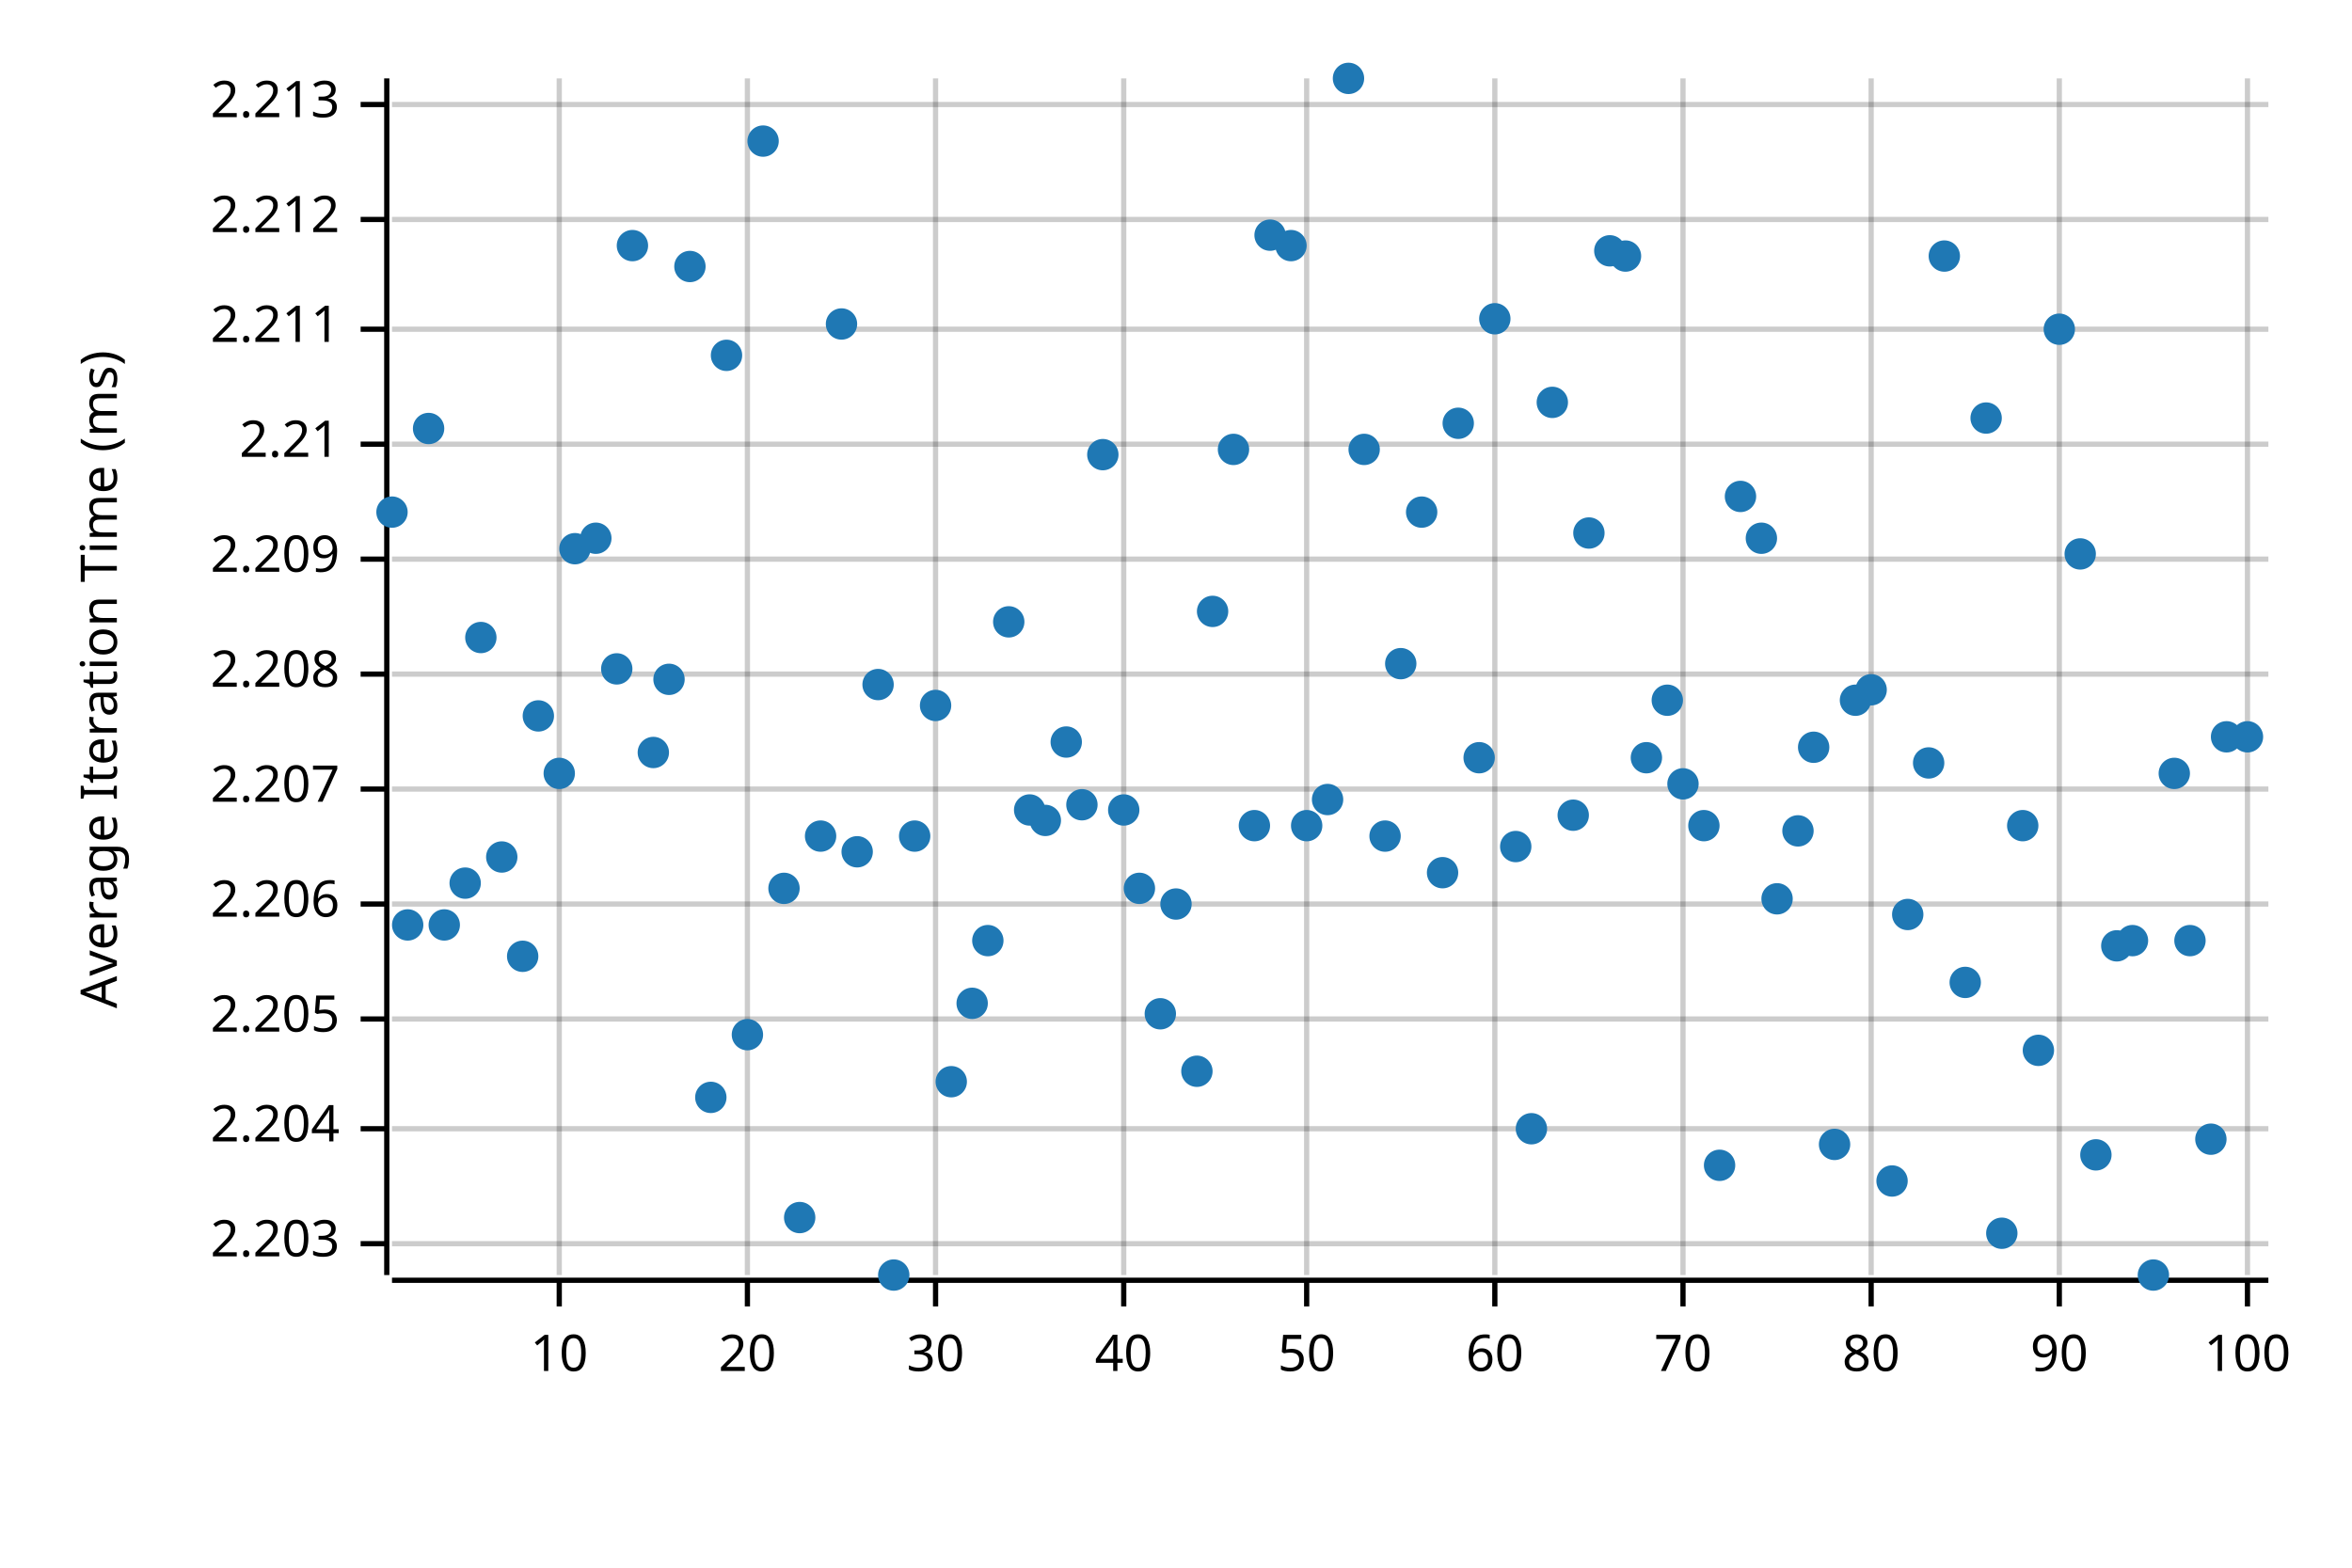
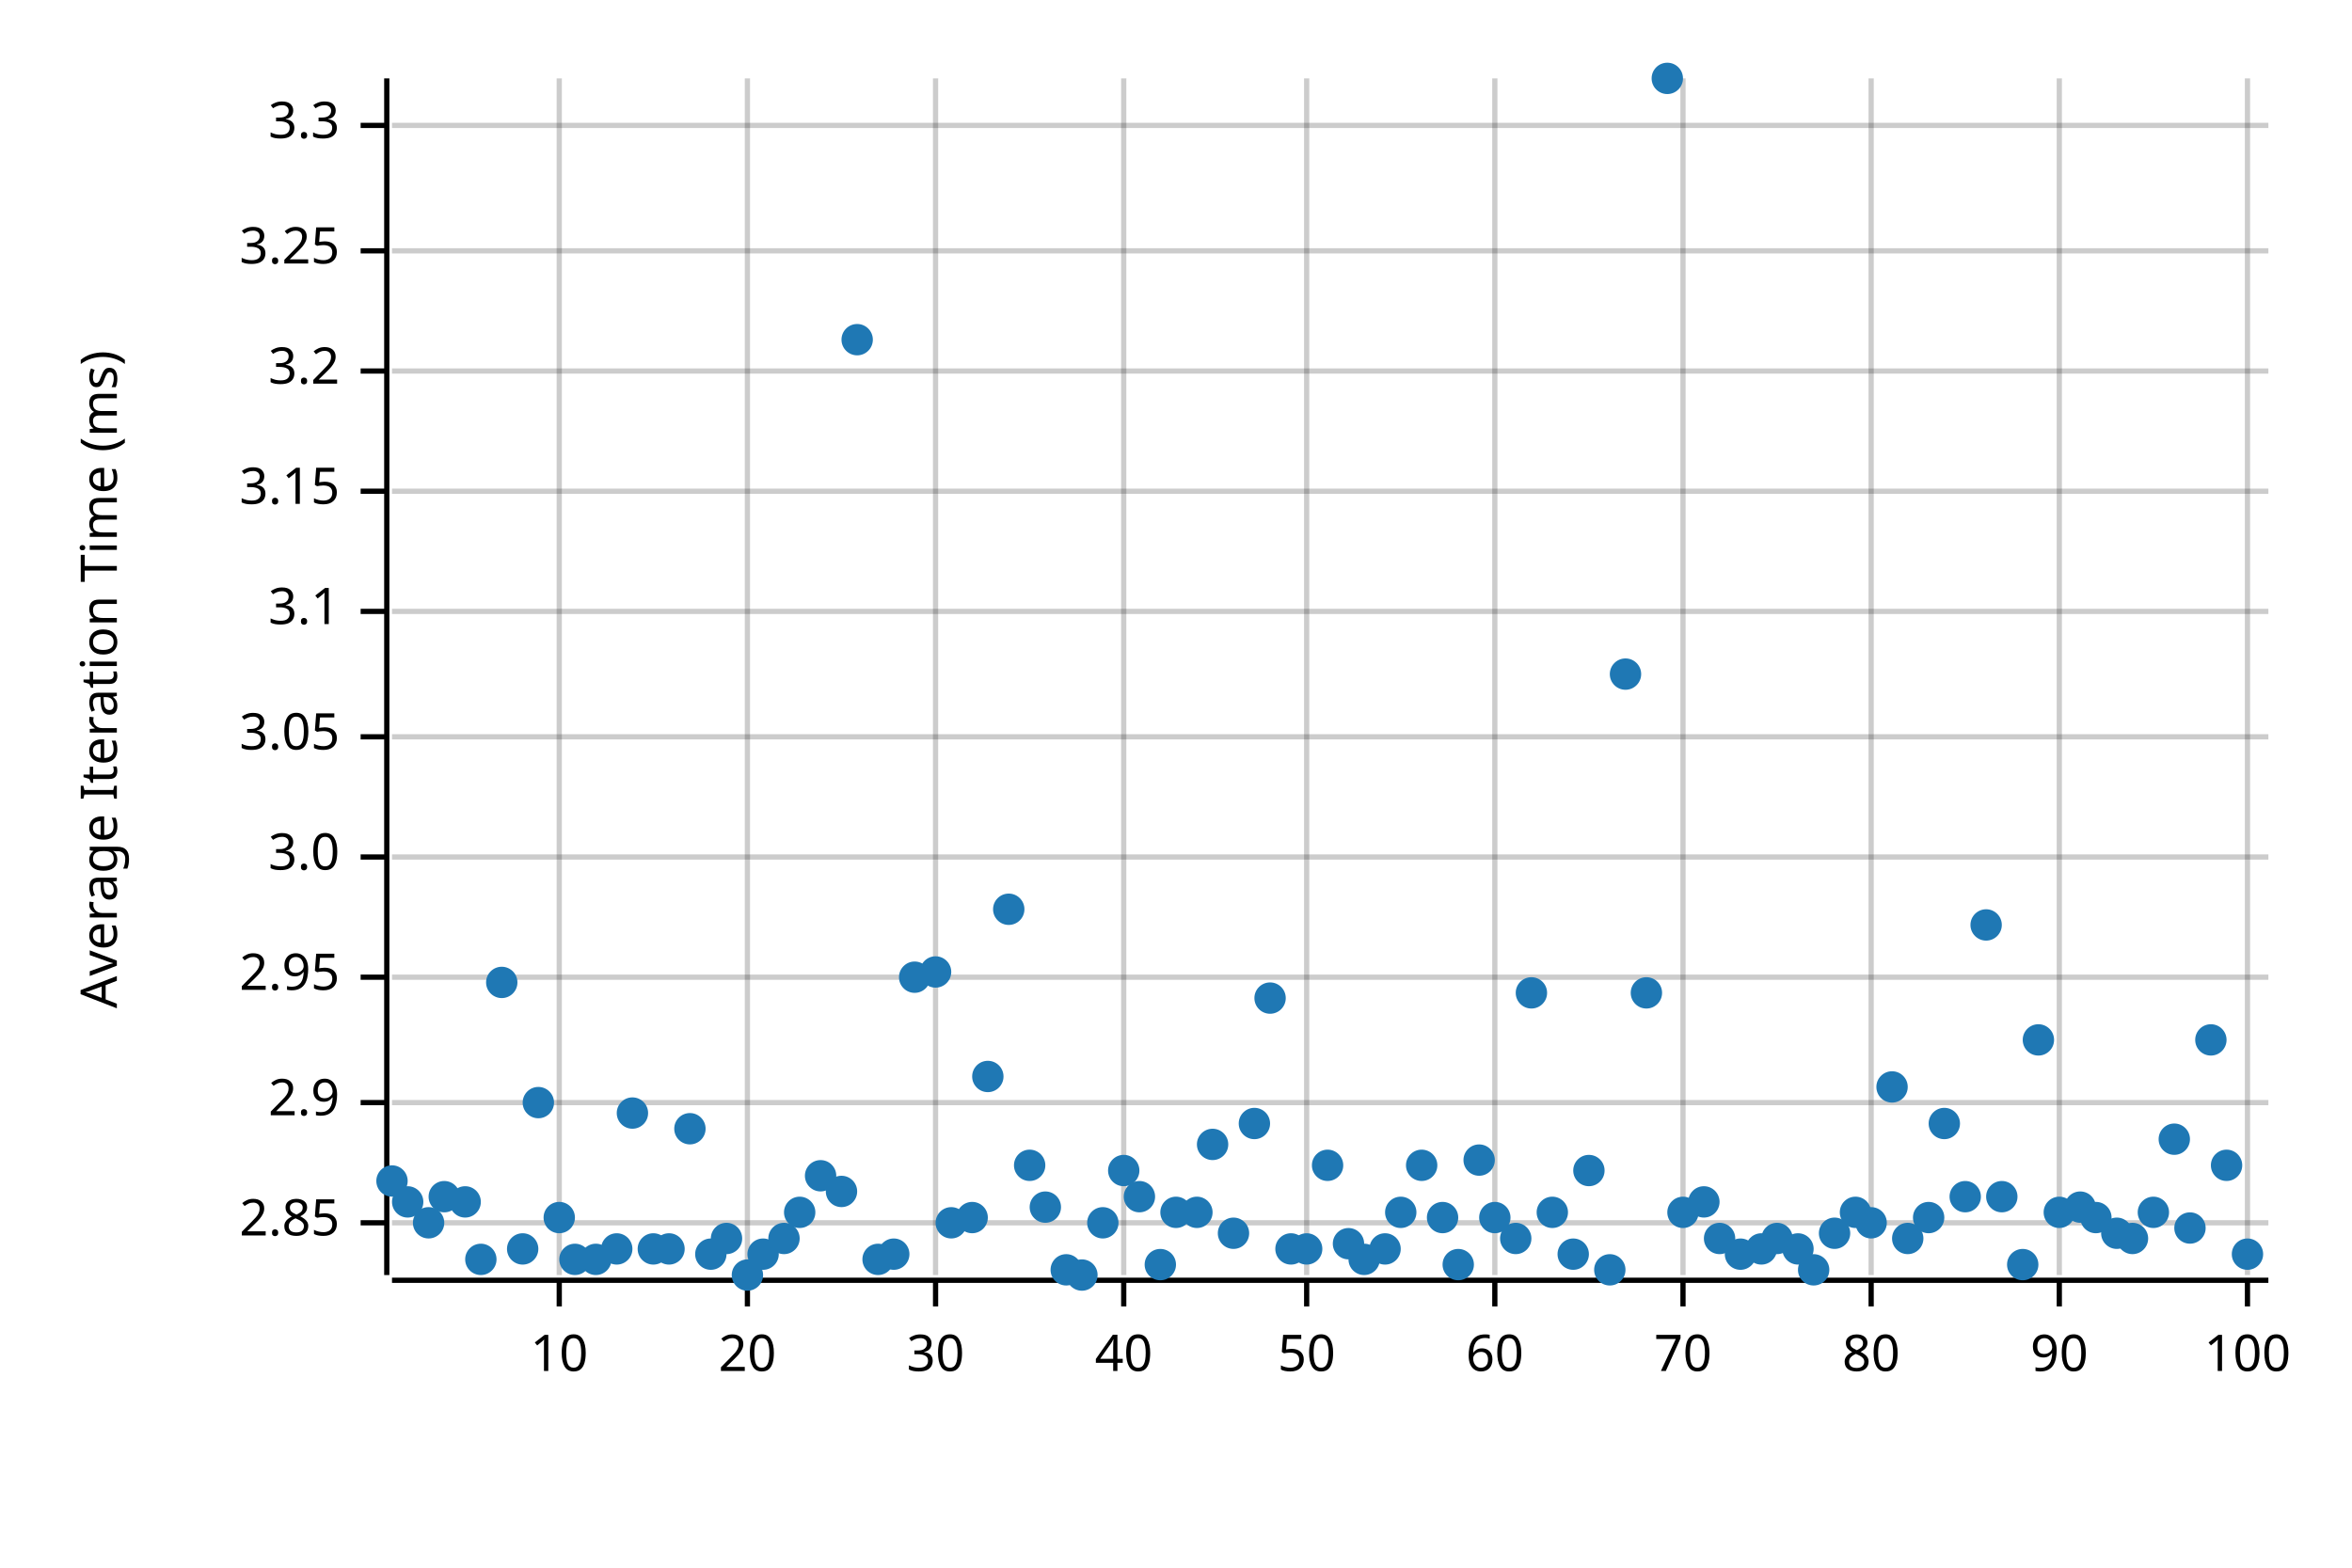
<svg xmlns="http://www.w3.org/2000/svg" width="450" height="300" viewBox="0 0 450 300">
  <text x="15" y="130" dy="0.76em" text-anchor="middle" font-family="sans-serif" font-size="9.677" opacity="1" fill="#000000" transform="rotate(270, 15, 130)">
Average Iteration Time (ms)
</text>
  <line opacity="0.2" stroke="#000000" stroke-width="1" x1="107" y1="244" x2="107" y2="15" />
  <line opacity="0.2" stroke="#000000" stroke-width="1" x1="143" y1="244" x2="143" y2="15" />
  <line opacity="0.2" stroke="#000000" stroke-width="1" x1="179" y1="244" x2="179" y2="15" />
  <line opacity="0.2" stroke="#000000" stroke-width="1" x1="215" y1="244" x2="215" y2="15" />
  <line opacity="0.2" stroke="#000000" stroke-width="1" x1="250" y1="244" x2="250" y2="15" />
  <line opacity="0.2" stroke="#000000" stroke-width="1" x1="286" y1="244" x2="286" y2="15" />
  <line opacity="0.2" stroke="#000000" stroke-width="1" x1="322" y1="244" x2="322" y2="15" />
  <line opacity="0.2" stroke="#000000" stroke-width="1" x1="358" y1="244" x2="358" y2="15" />
  <line opacity="0.2" stroke="#000000" stroke-width="1" x1="394" y1="244" x2="394" y2="15" />
  <line opacity="0.2" stroke="#000000" stroke-width="1" x1="430" y1="244" x2="430" y2="15" />
-   <line opacity="0.2" stroke="#000000" stroke-width="1" x1="75" y1="238" x2="434" y2="238" />
-   <line opacity="0.2" stroke="#000000" stroke-width="1" x1="75" y1="216" x2="434" y2="216" />
-   <line opacity="0.2" stroke="#000000" stroke-width="1" x1="75" y1="195" x2="434" y2="195" />
-   <line opacity="0.2" stroke="#000000" stroke-width="1" x1="75" y1="173" x2="434" y2="173" />
-   <line opacity="0.2" stroke="#000000" stroke-width="1" x1="75" y1="151" x2="434" y2="151" />
-   <line opacity="0.2" stroke="#000000" stroke-width="1" x1="75" y1="129" x2="434" y2="129" />
-   <line opacity="0.2" stroke="#000000" stroke-width="1" x1="75" y1="107" x2="434" y2="107" />
-   <line opacity="0.2" stroke="#000000" stroke-width="1" x1="75" y1="85" x2="434" y2="85" />
-   <line opacity="0.2" stroke="#000000" stroke-width="1" x1="75" y1="63" x2="434" y2="63" />
-   <line opacity="0.2" stroke="#000000" stroke-width="1" x1="75" y1="42" x2="434" y2="42" />
-   <line opacity="0.2" stroke="#000000" stroke-width="1" x1="75" y1="20" x2="434" y2="20" />
+   <line opacity="0.2" stroke="#000000" stroke-width="1" x1="75" y1="234" x2="434" y2="234" />
+   <line opacity="0.2" stroke="#000000" stroke-width="1" x1="75" y1="211" x2="434" y2="211" />
+   <line opacity="0.2" stroke="#000000" stroke-width="1" x1="75" y1="187" x2="434" y2="187" />
+   <line opacity="0.2" stroke="#000000" stroke-width="1" x1="75" y1="164" x2="434" y2="164" />
+   <line opacity="0.2" stroke="#000000" stroke-width="1" x1="75" y1="141" x2="434" y2="141" />
+   <line opacity="0.2" stroke="#000000" stroke-width="1" x1="75" y1="117" x2="434" y2="117" />
+   <line opacity="0.2" stroke="#000000" stroke-width="1" x1="75" y1="94" x2="434" y2="94" />
+   <line opacity="0.2" stroke="#000000" stroke-width="1" x1="75" y1="71" x2="434" y2="71" />
+   <line opacity="0.2" stroke="#000000" stroke-width="1" x1="75" y1="48" x2="434" y2="48" />
+   <line opacity="0.2" stroke="#000000" stroke-width="1" x1="75" y1="24" x2="434" y2="24" />
  <polyline fill="none" opacity="1" stroke="#000000" stroke-width="1" points="74,15 74,244 " />
-   <text x="65" y="238" dy="0.5ex" text-anchor="end" font-family="sans-serif" font-size="9.677" opacity="1" fill="#000000">
- 2.203
- </text>
-   <polyline fill="none" opacity="1" stroke="#000000" stroke-width="1" points="69,238 74,238 " />
-   <text x="65" y="216" dy="0.5ex" text-anchor="end" font-family="sans-serif" font-size="9.677" opacity="1" fill="#000000">
- 2.204
- </text>
-   <polyline fill="none" opacity="1" stroke="#000000" stroke-width="1" points="69,216 74,216 " />
-   <text x="65" y="195" dy="0.5ex" text-anchor="end" font-family="sans-serif" font-size="9.677" opacity="1" fill="#000000">
- 2.205
- </text>
-   <polyline fill="none" opacity="1" stroke="#000000" stroke-width="1" points="69,195 74,195 " />
-   <text x="65" y="173" dy="0.5ex" text-anchor="end" font-family="sans-serif" font-size="9.677" opacity="1" fill="#000000">
- 2.206
- </text>
-   <polyline fill="none" opacity="1" stroke="#000000" stroke-width="1" points="69,173 74,173 " />
-   <text x="65" y="151" dy="0.5ex" text-anchor="end" font-family="sans-serif" font-size="9.677" opacity="1" fill="#000000">
- 2.207
- </text>
-   <polyline fill="none" opacity="1" stroke="#000000" stroke-width="1" points="69,151 74,151 " />
-   <text x="65" y="129" dy="0.5ex" text-anchor="end" font-family="sans-serif" font-size="9.677" opacity="1" fill="#000000">
- 2.208
- </text>
-   <polyline fill="none" opacity="1" stroke="#000000" stroke-width="1" points="69,129 74,129 " />
-   <text x="65" y="107" dy="0.5ex" text-anchor="end" font-family="sans-serif" font-size="9.677" opacity="1" fill="#000000">
- 2.209
- </text>
-   <polyline fill="none" opacity="1" stroke="#000000" stroke-width="1" points="69,107 74,107 " />
-   <text x="65" y="85" dy="0.5ex" text-anchor="end" font-family="sans-serif" font-size="9.677" opacity="1" fill="#000000">
- 2.21
- </text>
-   <polyline fill="none" opacity="1" stroke="#000000" stroke-width="1" points="69,85 74,85 " />
-   <text x="65" y="63" dy="0.5ex" text-anchor="end" font-family="sans-serif" font-size="9.677" opacity="1" fill="#000000">
- 2.211
- </text>
-   <polyline fill="none" opacity="1" stroke="#000000" stroke-width="1" points="69,63 74,63 " />
-   <text x="65" y="42" dy="0.5ex" text-anchor="end" font-family="sans-serif" font-size="9.677" opacity="1" fill="#000000">
- 2.212
- </text>
-   <polyline fill="none" opacity="1" stroke="#000000" stroke-width="1" points="69,42 74,42 " />
-   <text x="65" y="20" dy="0.5ex" text-anchor="end" font-family="sans-serif" font-size="9.677" opacity="1" fill="#000000">
- 2.213
- </text>
-   <polyline fill="none" opacity="1" stroke="#000000" stroke-width="1" points="69,20 74,20 " />
+   <text x="65" y="234" dy="0.5ex" text-anchor="end" font-family="sans-serif" font-size="9.677" opacity="1" fill="#000000">
+ 2.85
+ </text>
+   <polyline fill="none" opacity="1" stroke="#000000" stroke-width="1" points="69,234 74,234 " />
+   <text x="65" y="211" dy="0.5ex" text-anchor="end" font-family="sans-serif" font-size="9.677" opacity="1" fill="#000000">
+ 2.9
+ </text>
+   <polyline fill="none" opacity="1" stroke="#000000" stroke-width="1" points="69,211 74,211 " />
+   <text x="65" y="187" dy="0.5ex" text-anchor="end" font-family="sans-serif" font-size="9.677" opacity="1" fill="#000000">
+ 2.95
+ </text>
+   <polyline fill="none" opacity="1" stroke="#000000" stroke-width="1" points="69,187 74,187 " />
+   <text x="65" y="164" dy="0.5ex" text-anchor="end" font-family="sans-serif" font-size="9.677" opacity="1" fill="#000000">
+ 3.0
+ </text>
+   <polyline fill="none" opacity="1" stroke="#000000" stroke-width="1" points="69,164 74,164 " />
+   <text x="65" y="141" dy="0.5ex" text-anchor="end" font-family="sans-serif" font-size="9.677" opacity="1" fill="#000000">
+ 3.05
+ </text>
+   <polyline fill="none" opacity="1" stroke="#000000" stroke-width="1" points="69,141 74,141 " />
+   <text x="65" y="117" dy="0.5ex" text-anchor="end" font-family="sans-serif" font-size="9.677" opacity="1" fill="#000000">
+ 3.1
+ </text>
+   <polyline fill="none" opacity="1" stroke="#000000" stroke-width="1" points="69,117 74,117 " />
+   <text x="65" y="94" dy="0.5ex" text-anchor="end" font-family="sans-serif" font-size="9.677" opacity="1" fill="#000000">
+ 3.15
+ </text>
+   <polyline fill="none" opacity="1" stroke="#000000" stroke-width="1" points="69,94 74,94 " />
+   <text x="65" y="71" dy="0.5ex" text-anchor="end" font-family="sans-serif" font-size="9.677" opacity="1" fill="#000000">
+ 3.2
+ </text>
+   <polyline fill="none" opacity="1" stroke="#000000" stroke-width="1" points="69,71 74,71 " />
+   <text x="65" y="48" dy="0.5ex" text-anchor="end" font-family="sans-serif" font-size="9.677" opacity="1" fill="#000000">
+ 3.25
+ </text>
+   <polyline fill="none" opacity="1" stroke="#000000" stroke-width="1" points="69,48 74,48 " />
+   <text x="65" y="24" dy="0.5ex" text-anchor="end" font-family="sans-serif" font-size="9.677" opacity="1" fill="#000000">
+ 3.3
+ </text>
+   <polyline fill="none" opacity="1" stroke="#000000" stroke-width="1" points="69,24 74,24 " />
  <polyline fill="none" opacity="1" stroke="#000000" stroke-width="1" points="75,245 434,245 " />
  <text x="107" y="255" dy="0.76em" text-anchor="middle" font-family="sans-serif" font-size="9.677" opacity="1" fill="#000000">
10
</text>
  <polyline fill="none" opacity="1" stroke="#000000" stroke-width="1" points="107,245 107,250 " />
  <text x="143" y="255" dy="0.76em" text-anchor="middle" font-family="sans-serif" font-size="9.677" opacity="1" fill="#000000">
20
</text>
  <polyline fill="none" opacity="1" stroke="#000000" stroke-width="1" points="143,245 143,250 " />
  <text x="179" y="255" dy="0.76em" text-anchor="middle" font-family="sans-serif" font-size="9.677" opacity="1" fill="#000000">
30
</text>
  <polyline fill="none" opacity="1" stroke="#000000" stroke-width="1" points="179,245 179,250 " />
  <text x="215" y="255" dy="0.76em" text-anchor="middle" font-family="sans-serif" font-size="9.677" opacity="1" fill="#000000">
40
</text>
  <polyline fill="none" opacity="1" stroke="#000000" stroke-width="1" points="215,245 215,250 " />
  <text x="250" y="255" dy="0.76em" text-anchor="middle" font-family="sans-serif" font-size="9.677" opacity="1" fill="#000000">
50
</text>
  <polyline fill="none" opacity="1" stroke="#000000" stroke-width="1" points="250,245 250,250 " />
  <text x="286" y="255" dy="0.76em" text-anchor="middle" font-family="sans-serif" font-size="9.677" opacity="1" fill="#000000">
60
</text>
  <polyline fill="none" opacity="1" stroke="#000000" stroke-width="1" points="286,245 286,250 " />
  <text x="322" y="255" dy="0.76em" text-anchor="middle" font-family="sans-serif" font-size="9.677" opacity="1" fill="#000000">
70
</text>
  <polyline fill="none" opacity="1" stroke="#000000" stroke-width="1" points="322,245 322,250 " />
  <text x="358" y="255" dy="0.76em" text-anchor="middle" font-family="sans-serif" font-size="9.677" opacity="1" fill="#000000">
80
</text>
  <polyline fill="none" opacity="1" stroke="#000000" stroke-width="1" points="358,245 358,250 " />
  <text x="394" y="255" dy="0.76em" text-anchor="middle" font-family="sans-serif" font-size="9.677" opacity="1" fill="#000000">
90
</text>
  <polyline fill="none" opacity="1" stroke="#000000" stroke-width="1" points="394,245 394,250 " />
  <text x="430" y="255" dy="0.76em" text-anchor="middle" font-family="sans-serif" font-size="9.677" opacity="1" fill="#000000">
100
</text>
  <polyline fill="none" opacity="1" stroke="#000000" stroke-width="1" points="430,245 430,250 " />
-   <circle cx="75" cy="98" r="3" opacity="1" fill="#1F78B4" stroke="none" stroke-width="1" />
-   <circle cx="78" cy="177" r="3" opacity="1" fill="#1F78B4" stroke="none" stroke-width="1" />
-   <circle cx="82" cy="82" r="3" opacity="1" fill="#1F78B4" stroke="none" stroke-width="1" />
-   <circle cx="85" cy="177" r="3" opacity="1" fill="#1F78B4" stroke="none" stroke-width="1" />
-   <circle cx="89" cy="169" r="3" opacity="1" fill="#1F78B4" stroke="none" stroke-width="1" />
-   <circle cx="92" cy="122" r="3" opacity="1" fill="#1F78B4" stroke="none" stroke-width="1" />
-   <circle cx="96" cy="164" r="3" opacity="1" fill="#1F78B4" stroke="none" stroke-width="1" />
-   <circle cx="100" cy="183" r="3" opacity="1" fill="#1F78B4" stroke="none" stroke-width="1" />
-   <circle cx="103" cy="137" r="3" opacity="1" fill="#1F78B4" stroke="none" stroke-width="1" />
-   <circle cx="107" cy="148" r="3" opacity="1" fill="#1F78B4" stroke="none" stroke-width="1" />
-   <circle cx="110" cy="105" r="3" opacity="1" fill="#1F78B4" stroke="none" stroke-width="1" />
-   <circle cx="114" cy="103" r="3" opacity="1" fill="#1F78B4" stroke="none" stroke-width="1" />
-   <circle cx="118" cy="128" r="3" opacity="1" fill="#1F78B4" stroke="none" stroke-width="1" />
-   <circle cx="121" cy="47" r="3" opacity="1" fill="#1F78B4" stroke="none" stroke-width="1" />
-   <circle cx="125" cy="144" r="3" opacity="1" fill="#1F78B4" stroke="none" stroke-width="1" />
-   <circle cx="128" cy="130" r="3" opacity="1" fill="#1F78B4" stroke="none" stroke-width="1" />
-   <circle cx="132" cy="51" r="3" opacity="1" fill="#1F78B4" stroke="none" stroke-width="1" />
-   <circle cx="136" cy="210" r="3" opacity="1" fill="#1F78B4" stroke="none" stroke-width="1" />
-   <circle cx="139" cy="68" r="3" opacity="1" fill="#1F78B4" stroke="none" stroke-width="1" />
-   <circle cx="143" cy="198" r="3" opacity="1" fill="#1F78B4" stroke="none" stroke-width="1" />
-   <circle cx="146" cy="27" r="3" opacity="1" fill="#1F78B4" stroke="none" stroke-width="1" />
-   <circle cx="150" cy="170" r="3" opacity="1" fill="#1F78B4" stroke="none" stroke-width="1" />
-   <circle cx="153" cy="233" r="3" opacity="1" fill="#1F78B4" stroke="none" stroke-width="1" />
-   <circle cx="157" cy="160" r="3" opacity="1" fill="#1F78B4" stroke="none" stroke-width="1" />
-   <circle cx="161" cy="62" r="3" opacity="1" fill="#1F78B4" stroke="none" stroke-width="1" />
-   <circle cx="164" cy="163" r="3" opacity="1" fill="#1F78B4" stroke="none" stroke-width="1" />
-   <circle cx="168" cy="131" r="3" opacity="1" fill="#1F78B4" stroke="none" stroke-width="1" />
-   <circle cx="171" cy="244" r="3" opacity="1" fill="#1F78B4" stroke="none" stroke-width="1" />
-   <circle cx="175" cy="160" r="3" opacity="1" fill="#1F78B4" stroke="none" stroke-width="1" />
-   <circle cx="179" cy="135" r="3" opacity="1" fill="#1F78B4" stroke="none" stroke-width="1" />
-   <circle cx="182" cy="207" r="3" opacity="1" fill="#1F78B4" stroke="none" stroke-width="1" />
-   <circle cx="186" cy="192" r="3" opacity="1" fill="#1F78B4" stroke="none" stroke-width="1" />
-   <circle cx="189" cy="180" r="3" opacity="1" fill="#1F78B4" stroke="none" stroke-width="1" />
-   <circle cx="193" cy="119" r="3" opacity="1" fill="#1F78B4" stroke="none" stroke-width="1" />
-   <circle cx="197" cy="155" r="3" opacity="1" fill="#1F78B4" stroke="none" stroke-width="1" />
-   <circle cx="200" cy="157" r="3" opacity="1" fill="#1F78B4" stroke="none" stroke-width="1" />
-   <circle cx="204" cy="142" r="3" opacity="1" fill="#1F78B4" stroke="none" stroke-width="1" />
-   <circle cx="207" cy="154" r="3" opacity="1" fill="#1F78B4" stroke="none" stroke-width="1" />
-   <circle cx="211" cy="87" r="3" opacity="1" fill="#1F78B4" stroke="none" stroke-width="1" />
-   <circle cx="215" cy="155" r="3" opacity="1" fill="#1F78B4" stroke="none" stroke-width="1" />
-   <circle cx="218" cy="170" r="3" opacity="1" fill="#1F78B4" stroke="none" stroke-width="1" />
-   <circle cx="222" cy="194" r="3" opacity="1" fill="#1F78B4" stroke="none" stroke-width="1" />
-   <circle cx="225" cy="173" r="3" opacity="1" fill="#1F78B4" stroke="none" stroke-width="1" />
-   <circle cx="229" cy="205" r="3" opacity="1" fill="#1F78B4" stroke="none" stroke-width="1" />
-   <circle cx="232" cy="117" r="3" opacity="1" fill="#1F78B4" stroke="none" stroke-width="1" />
-   <circle cx="236" cy="86" r="3" opacity="1" fill="#1F78B4" stroke="none" stroke-width="1" />
-   <circle cx="240" cy="158" r="3" opacity="1" fill="#1F78B4" stroke="none" stroke-width="1" />
-   <circle cx="243" cy="45" r="3" opacity="1" fill="#1F78B4" stroke="none" stroke-width="1" />
-   <circle cx="247" cy="47" r="3" opacity="1" fill="#1F78B4" stroke="none" stroke-width="1" />
-   <circle cx="250" cy="158" r="3" opacity="1" fill="#1F78B4" stroke="none" stroke-width="1" />
-   <circle cx="254" cy="153" r="3" opacity="1" fill="#1F78B4" stroke="none" stroke-width="1" />
-   <circle cx="258" cy="15" r="3" opacity="1" fill="#1F78B4" stroke="none" stroke-width="1" />
-   <circle cx="261" cy="86" r="3" opacity="1" fill="#1F78B4" stroke="none" stroke-width="1" />
-   <circle cx="265" cy="160" r="3" opacity="1" fill="#1F78B4" stroke="none" stroke-width="1" />
-   <circle cx="268" cy="127" r="3" opacity="1" fill="#1F78B4" stroke="none" stroke-width="1" />
-   <circle cx="272" cy="98" r="3" opacity="1" fill="#1F78B4" stroke="none" stroke-width="1" />
-   <circle cx="276" cy="167" r="3" opacity="1" fill="#1F78B4" stroke="none" stroke-width="1" />
-   <circle cx="279" cy="81" r="3" opacity="1" fill="#1F78B4" stroke="none" stroke-width="1" />
-   <circle cx="283" cy="145" r="3" opacity="1" fill="#1F78B4" stroke="none" stroke-width="1" />
-   <circle cx="286" cy="61" r="3" opacity="1" fill="#1F78B4" stroke="none" stroke-width="1" />
-   <circle cx="290" cy="162" r="3" opacity="1" fill="#1F78B4" stroke="none" stroke-width="1" />
-   <circle cx="293" cy="216" r="3" opacity="1" fill="#1F78B4" stroke="none" stroke-width="1" />
-   <circle cx="297" cy="77" r="3" opacity="1" fill="#1F78B4" stroke="none" stroke-width="1" />
-   <circle cx="301" cy="156" r="3" opacity="1" fill="#1F78B4" stroke="none" stroke-width="1" />
-   <circle cx="304" cy="102" r="3" opacity="1" fill="#1F78B4" stroke="none" stroke-width="1" />
-   <circle cx="308" cy="48" r="3" opacity="1" fill="#1F78B4" stroke="none" stroke-width="1" />
-   <circle cx="311" cy="49" r="3" opacity="1" fill="#1F78B4" stroke="none" stroke-width="1" />
-   <circle cx="315" cy="145" r="3" opacity="1" fill="#1F78B4" stroke="none" stroke-width="1" />
-   <circle cx="319" cy="134" r="3" opacity="1" fill="#1F78B4" stroke="none" stroke-width="1" />
-   <circle cx="322" cy="150" r="3" opacity="1" fill="#1F78B4" stroke="none" stroke-width="1" />
-   <circle cx="326" cy="158" r="3" opacity="1" fill="#1F78B4" stroke="none" stroke-width="1" />
-   <circle cx="329" cy="223" r="3" opacity="1" fill="#1F78B4" stroke="none" stroke-width="1" />
-   <circle cx="333" cy="95" r="3" opacity="1" fill="#1F78B4" stroke="none" stroke-width="1" />
-   <circle cx="337" cy="103" r="3" opacity="1" fill="#1F78B4" stroke="none" stroke-width="1" />
-   <circle cx="340" cy="172" r="3" opacity="1" fill="#1F78B4" stroke="none" stroke-width="1" />
-   <circle cx="344" cy="159" r="3" opacity="1" fill="#1F78B4" stroke="none" stroke-width="1" />
-   <circle cx="347" cy="143" r="3" opacity="1" fill="#1F78B4" stroke="none" stroke-width="1" />
-   <circle cx="351" cy="219" r="3" opacity="1" fill="#1F78B4" stroke="none" stroke-width="1" />
-   <circle cx="355" cy="134" r="3" opacity="1" fill="#1F78B4" stroke="none" stroke-width="1" />
-   <circle cx="358" cy="132" r="3" opacity="1" fill="#1F78B4" stroke="none" stroke-width="1" />
-   <circle cx="362" cy="226" r="3" opacity="1" fill="#1F78B4" stroke="none" stroke-width="1" />
-   <circle cx="365" cy="175" r="3" opacity="1" fill="#1F78B4" stroke="none" stroke-width="1" />
-   <circle cx="369" cy="146" r="3" opacity="1" fill="#1F78B4" stroke="none" stroke-width="1" />
-   <circle cx="372" cy="49" r="3" opacity="1" fill="#1F78B4" stroke="none" stroke-width="1" />
-   <circle cx="376" cy="188" r="3" opacity="1" fill="#1F78B4" stroke="none" stroke-width="1" />
-   <circle cx="380" cy="80" r="3" opacity="1" fill="#1F78B4" stroke="none" stroke-width="1" />
-   <circle cx="383" cy="236" r="3" opacity="1" fill="#1F78B4" stroke="none" stroke-width="1" />
-   <circle cx="387" cy="158" r="3" opacity="1" fill="#1F78B4" stroke="none" stroke-width="1" />
-   <circle cx="390" cy="201" r="3" opacity="1" fill="#1F78B4" stroke="none" stroke-width="1" />
-   <circle cx="394" cy="63" r="3" opacity="1" fill="#1F78B4" stroke="none" stroke-width="1" />
-   <circle cx="398" cy="106" r="3" opacity="1" fill="#1F78B4" stroke="none" stroke-width="1" />
-   <circle cx="401" cy="221" r="3" opacity="1" fill="#1F78B4" stroke="none" stroke-width="1" />
-   <circle cx="405" cy="181" r="3" opacity="1" fill="#1F78B4" stroke="none" stroke-width="1" />
-   <circle cx="408" cy="180" r="3" opacity="1" fill="#1F78B4" stroke="none" stroke-width="1" />
-   <circle cx="412" cy="244" r="3" opacity="1" fill="#1F78B4" stroke="none" stroke-width="1" />
-   <circle cx="416" cy="148" r="3" opacity="1" fill="#1F78B4" stroke="none" stroke-width="1" />
-   <circle cx="419" cy="180" r="3" opacity="1" fill="#1F78B4" stroke="none" stroke-width="1" />
-   <circle cx="423" cy="218" r="3" opacity="1" fill="#1F78B4" stroke="none" stroke-width="1" />
-   <circle cx="426" cy="141" r="3" opacity="1" fill="#1F78B4" stroke="none" stroke-width="1" />
-   <circle cx="430" cy="141" r="3" opacity="1" fill="#1F78B4" stroke="none" stroke-width="1" />
+   <circle cx="75" cy="226" r="3" opacity="1" fill="#1F78B4" stroke="none" stroke-width="1" />
+   <circle cx="78" cy="230" r="3" opacity="1" fill="#1F78B4" stroke="none" stroke-width="1" />
+   <circle cx="82" cy="234" r="3" opacity="1" fill="#1F78B4" stroke="none" stroke-width="1" />
+   <circle cx="85" cy="229" r="3" opacity="1" fill="#1F78B4" stroke="none" stroke-width="1" />
+   <circle cx="89" cy="230" r="3" opacity="1" fill="#1F78B4" stroke="none" stroke-width="1" />
+   <circle cx="92" cy="241" r="3" opacity="1" fill="#1F78B4" stroke="none" stroke-width="1" />
+   <circle cx="96" cy="188" r="3" opacity="1" fill="#1F78B4" stroke="none" stroke-width="1" />
+   <circle cx="100" cy="239" r="3" opacity="1" fill="#1F78B4" stroke="none" stroke-width="1" />
+   <circle cx="103" cy="211" r="3" opacity="1" fill="#1F78B4" stroke="none" stroke-width="1" />
+   <circle cx="107" cy="233" r="3" opacity="1" fill="#1F78B4" stroke="none" stroke-width="1" />
+   <circle cx="110" cy="241" r="3" opacity="1" fill="#1F78B4" stroke="none" stroke-width="1" />
+   <circle cx="114" cy="241" r="3" opacity="1" fill="#1F78B4" stroke="none" stroke-width="1" />
+   <circle cx="118" cy="239" r="3" opacity="1" fill="#1F78B4" stroke="none" stroke-width="1" />
+   <circle cx="121" cy="213" r="3" opacity="1" fill="#1F78B4" stroke="none" stroke-width="1" />
+   <circle cx="125" cy="239" r="3" opacity="1" fill="#1F78B4" stroke="none" stroke-width="1" />
+   <circle cx="128" cy="239" r="3" opacity="1" fill="#1F78B4" stroke="none" stroke-width="1" />
+   <circle cx="132" cy="216" r="3" opacity="1" fill="#1F78B4" stroke="none" stroke-width="1" />
+   <circle cx="136" cy="240" r="3" opacity="1" fill="#1F78B4" stroke="none" stroke-width="1" />
+   <circle cx="139" cy="237" r="3" opacity="1" fill="#1F78B4" stroke="none" stroke-width="1" />
+   <circle cx="143" cy="244" r="3" opacity="1" fill="#1F78B4" stroke="none" stroke-width="1" />
+   <circle cx="146" cy="240" r="3" opacity="1" fill="#1F78B4" stroke="none" stroke-width="1" />
+   <circle cx="150" cy="237" r="3" opacity="1" fill="#1F78B4" stroke="none" stroke-width="1" />
+   <circle cx="153" cy="232" r="3" opacity="1" fill="#1F78B4" stroke="none" stroke-width="1" />
+   <circle cx="157" cy="225" r="3" opacity="1" fill="#1F78B4" stroke="none" stroke-width="1" />
+   <circle cx="161" cy="228" r="3" opacity="1" fill="#1F78B4" stroke="none" stroke-width="1" />
+   <circle cx="164" cy="65" r="3" opacity="1" fill="#1F78B4" stroke="none" stroke-width="1" />
+   <circle cx="168" cy="241" r="3" opacity="1" fill="#1F78B4" stroke="none" stroke-width="1" />
+   <circle cx="171" cy="240" r="3" opacity="1" fill="#1F78B4" stroke="none" stroke-width="1" />
+   <circle cx="175" cy="187" r="3" opacity="1" fill="#1F78B4" stroke="none" stroke-width="1" />
+   <circle cx="179" cy="186" r="3" opacity="1" fill="#1F78B4" stroke="none" stroke-width="1" />
+   <circle cx="182" cy="234" r="3" opacity="1" fill="#1F78B4" stroke="none" stroke-width="1" />
+   <circle cx="186" cy="233" r="3" opacity="1" fill="#1F78B4" stroke="none" stroke-width="1" />
+   <circle cx="189" cy="206" r="3" opacity="1" fill="#1F78B4" stroke="none" stroke-width="1" />
+   <circle cx="193" cy="174" r="3" opacity="1" fill="#1F78B4" stroke="none" stroke-width="1" />
+   <circle cx="197" cy="223" r="3" opacity="1" fill="#1F78B4" stroke="none" stroke-width="1" />
+   <circle cx="200" cy="231" r="3" opacity="1" fill="#1F78B4" stroke="none" stroke-width="1" />
+   <circle cx="204" cy="243" r="3" opacity="1" fill="#1F78B4" stroke="none" stroke-width="1" />
+   <circle cx="207" cy="244" r="3" opacity="1" fill="#1F78B4" stroke="none" stroke-width="1" />
+   <circle cx="211" cy="234" r="3" opacity="1" fill="#1F78B4" stroke="none" stroke-width="1" />
+   <circle cx="215" cy="224" r="3" opacity="1" fill="#1F78B4" stroke="none" stroke-width="1" />
+   <circle cx="218" cy="229" r="3" opacity="1" fill="#1F78B4" stroke="none" stroke-width="1" />
+   <circle cx="222" cy="242" r="3" opacity="1" fill="#1F78B4" stroke="none" stroke-width="1" />
+   <circle cx="225" cy="232" r="3" opacity="1" fill="#1F78B4" stroke="none" stroke-width="1" />
+   <circle cx="229" cy="232" r="3" opacity="1" fill="#1F78B4" stroke="none" stroke-width="1" />
+   <circle cx="232" cy="219" r="3" opacity="1" fill="#1F78B4" stroke="none" stroke-width="1" />
+   <circle cx="236" cy="236" r="3" opacity="1" fill="#1F78B4" stroke="none" stroke-width="1" />
+   <circle cx="240" cy="215" r="3" opacity="1" fill="#1F78B4" stroke="none" stroke-width="1" />
+   <circle cx="243" cy="191" r="3" opacity="1" fill="#1F78B4" stroke="none" stroke-width="1" />
+   <circle cx="247" cy="239" r="3" opacity="1" fill="#1F78B4" stroke="none" stroke-width="1" />
+   <circle cx="250" cy="239" r="3" opacity="1" fill="#1F78B4" stroke="none" stroke-width="1" />
+   <circle cx="254" cy="223" r="3" opacity="1" fill="#1F78B4" stroke="none" stroke-width="1" />
+   <circle cx="258" cy="238" r="3" opacity="1" fill="#1F78B4" stroke="none" stroke-width="1" />
+   <circle cx="261" cy="241" r="3" opacity="1" fill="#1F78B4" stroke="none" stroke-width="1" />
+   <circle cx="265" cy="239" r="3" opacity="1" fill="#1F78B4" stroke="none" stroke-width="1" />
+   <circle cx="268" cy="232" r="3" opacity="1" fill="#1F78B4" stroke="none" stroke-width="1" />
+   <circle cx="272" cy="223" r="3" opacity="1" fill="#1F78B4" stroke="none" stroke-width="1" />
+   <circle cx="276" cy="233" r="3" opacity="1" fill="#1F78B4" stroke="none" stroke-width="1" />
+   <circle cx="279" cy="242" r="3" opacity="1" fill="#1F78B4" stroke="none" stroke-width="1" />
+   <circle cx="283" cy="222" r="3" opacity="1" fill="#1F78B4" stroke="none" stroke-width="1" />
+   <circle cx="286" cy="233" r="3" opacity="1" fill="#1F78B4" stroke="none" stroke-width="1" />
+   <circle cx="290" cy="237" r="3" opacity="1" fill="#1F78B4" stroke="none" stroke-width="1" />
+   <circle cx="293" cy="190" r="3" opacity="1" fill="#1F78B4" stroke="none" stroke-width="1" />
+   <circle cx="297" cy="232" r="3" opacity="1" fill="#1F78B4" stroke="none" stroke-width="1" />
+   <circle cx="301" cy="240" r="3" opacity="1" fill="#1F78B4" stroke="none" stroke-width="1" />
+   <circle cx="304" cy="224" r="3" opacity="1" fill="#1F78B4" stroke="none" stroke-width="1" />
+   <circle cx="308" cy="243" r="3" opacity="1" fill="#1F78B4" stroke="none" stroke-width="1" />
+   <circle cx="311" cy="129" r="3" opacity="1" fill="#1F78B4" stroke="none" stroke-width="1" />
+   <circle cx="315" cy="190" r="3" opacity="1" fill="#1F78B4" stroke="none" stroke-width="1" />
+   <circle cx="319" cy="15" r="3" opacity="1" fill="#1F78B4" stroke="none" stroke-width="1" />
+   <circle cx="322" cy="232" r="3" opacity="1" fill="#1F78B4" stroke="none" stroke-width="1" />
+   <circle cx="326" cy="230" r="3" opacity="1" fill="#1F78B4" stroke="none" stroke-width="1" />
+   <circle cx="329" cy="237" r="3" opacity="1" fill="#1F78B4" stroke="none" stroke-width="1" />
+   <circle cx="333" cy="240" r="3" opacity="1" fill="#1F78B4" stroke="none" stroke-width="1" />
+   <circle cx="337" cy="239" r="3" opacity="1" fill="#1F78B4" stroke="none" stroke-width="1" />
+   <circle cx="340" cy="237" r="3" opacity="1" fill="#1F78B4" stroke="none" stroke-width="1" />
+   <circle cx="344" cy="239" r="3" opacity="1" fill="#1F78B4" stroke="none" stroke-width="1" />
+   <circle cx="347" cy="243" r="3" opacity="1" fill="#1F78B4" stroke="none" stroke-width="1" />
+   <circle cx="351" cy="236" r="3" opacity="1" fill="#1F78B4" stroke="none" stroke-width="1" />
+   <circle cx="355" cy="232" r="3" opacity="1" fill="#1F78B4" stroke="none" stroke-width="1" />
+   <circle cx="358" cy="234" r="3" opacity="1" fill="#1F78B4" stroke="none" stroke-width="1" />
+   <circle cx="362" cy="208" r="3" opacity="1" fill="#1F78B4" stroke="none" stroke-width="1" />
+   <circle cx="365" cy="237" r="3" opacity="1" fill="#1F78B4" stroke="none" stroke-width="1" />
+   <circle cx="369" cy="233" r="3" opacity="1" fill="#1F78B4" stroke="none" stroke-width="1" />
+   <circle cx="372" cy="215" r="3" opacity="1" fill="#1F78B4" stroke="none" stroke-width="1" />
+   <circle cx="376" cy="229" r="3" opacity="1" fill="#1F78B4" stroke="none" stroke-width="1" />
+   <circle cx="380" cy="177" r="3" opacity="1" fill="#1F78B4" stroke="none" stroke-width="1" />
+   <circle cx="383" cy="229" r="3" opacity="1" fill="#1F78B4" stroke="none" stroke-width="1" />
+   <circle cx="387" cy="242" r="3" opacity="1" fill="#1F78B4" stroke="none" stroke-width="1" />
+   <circle cx="390" cy="199" r="3" opacity="1" fill="#1F78B4" stroke="none" stroke-width="1" />
+   <circle cx="394" cy="232" r="3" opacity="1" fill="#1F78B4" stroke="none" stroke-width="1" />
+   <circle cx="398" cy="231" r="3" opacity="1" fill="#1F78B4" stroke="none" stroke-width="1" />
+   <circle cx="401" cy="233" r="3" opacity="1" fill="#1F78B4" stroke="none" stroke-width="1" />
+   <circle cx="405" cy="236" r="3" opacity="1" fill="#1F78B4" stroke="none" stroke-width="1" />
+   <circle cx="408" cy="237" r="3" opacity="1" fill="#1F78B4" stroke="none" stroke-width="1" />
+   <circle cx="412" cy="232" r="3" opacity="1" fill="#1F78B4" stroke="none" stroke-width="1" />
+   <circle cx="416" cy="218" r="3" opacity="1" fill="#1F78B4" stroke="none" stroke-width="1" />
+   <circle cx="419" cy="235" r="3" opacity="1" fill="#1F78B4" stroke="none" stroke-width="1" />
+   <circle cx="423" cy="199" r="3" opacity="1" fill="#1F78B4" stroke="none" stroke-width="1" />
+   <circle cx="426" cy="223" r="3" opacity="1" fill="#1F78B4" stroke="none" stroke-width="1" />
+   <circle cx="430" cy="240" r="3" opacity="1" fill="#1F78B4" stroke="none" stroke-width="1" />
</svg>
